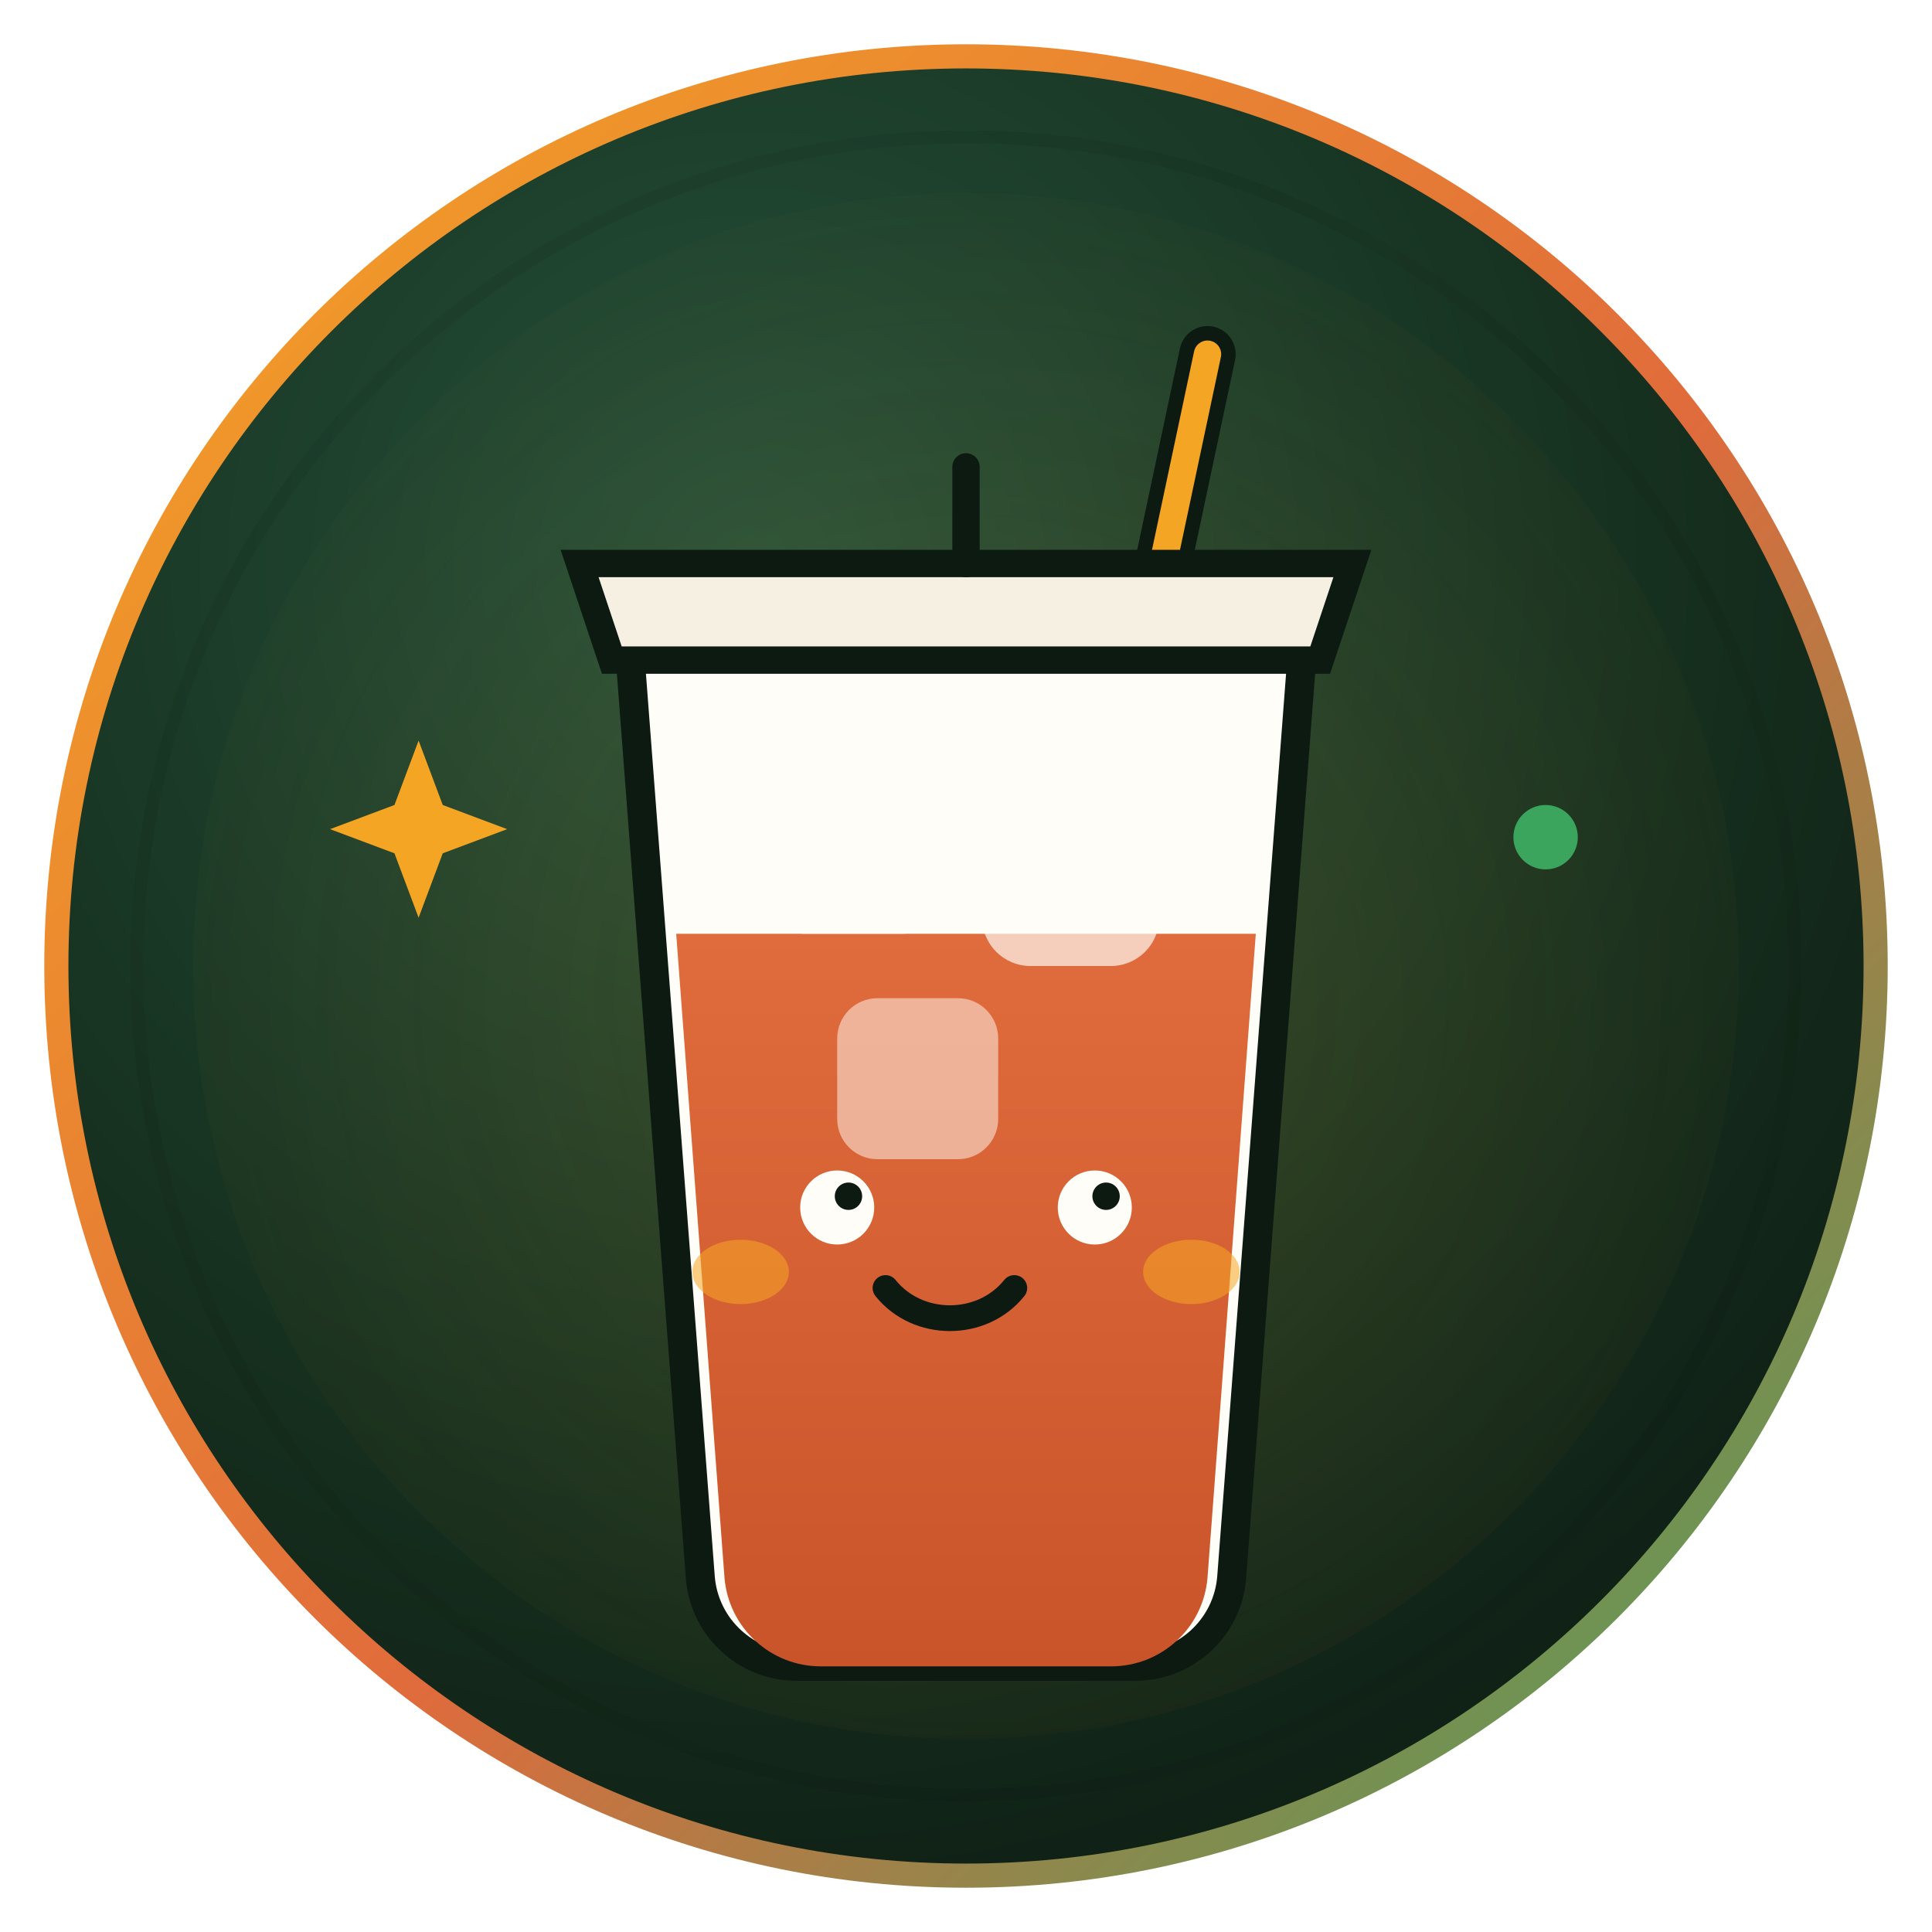
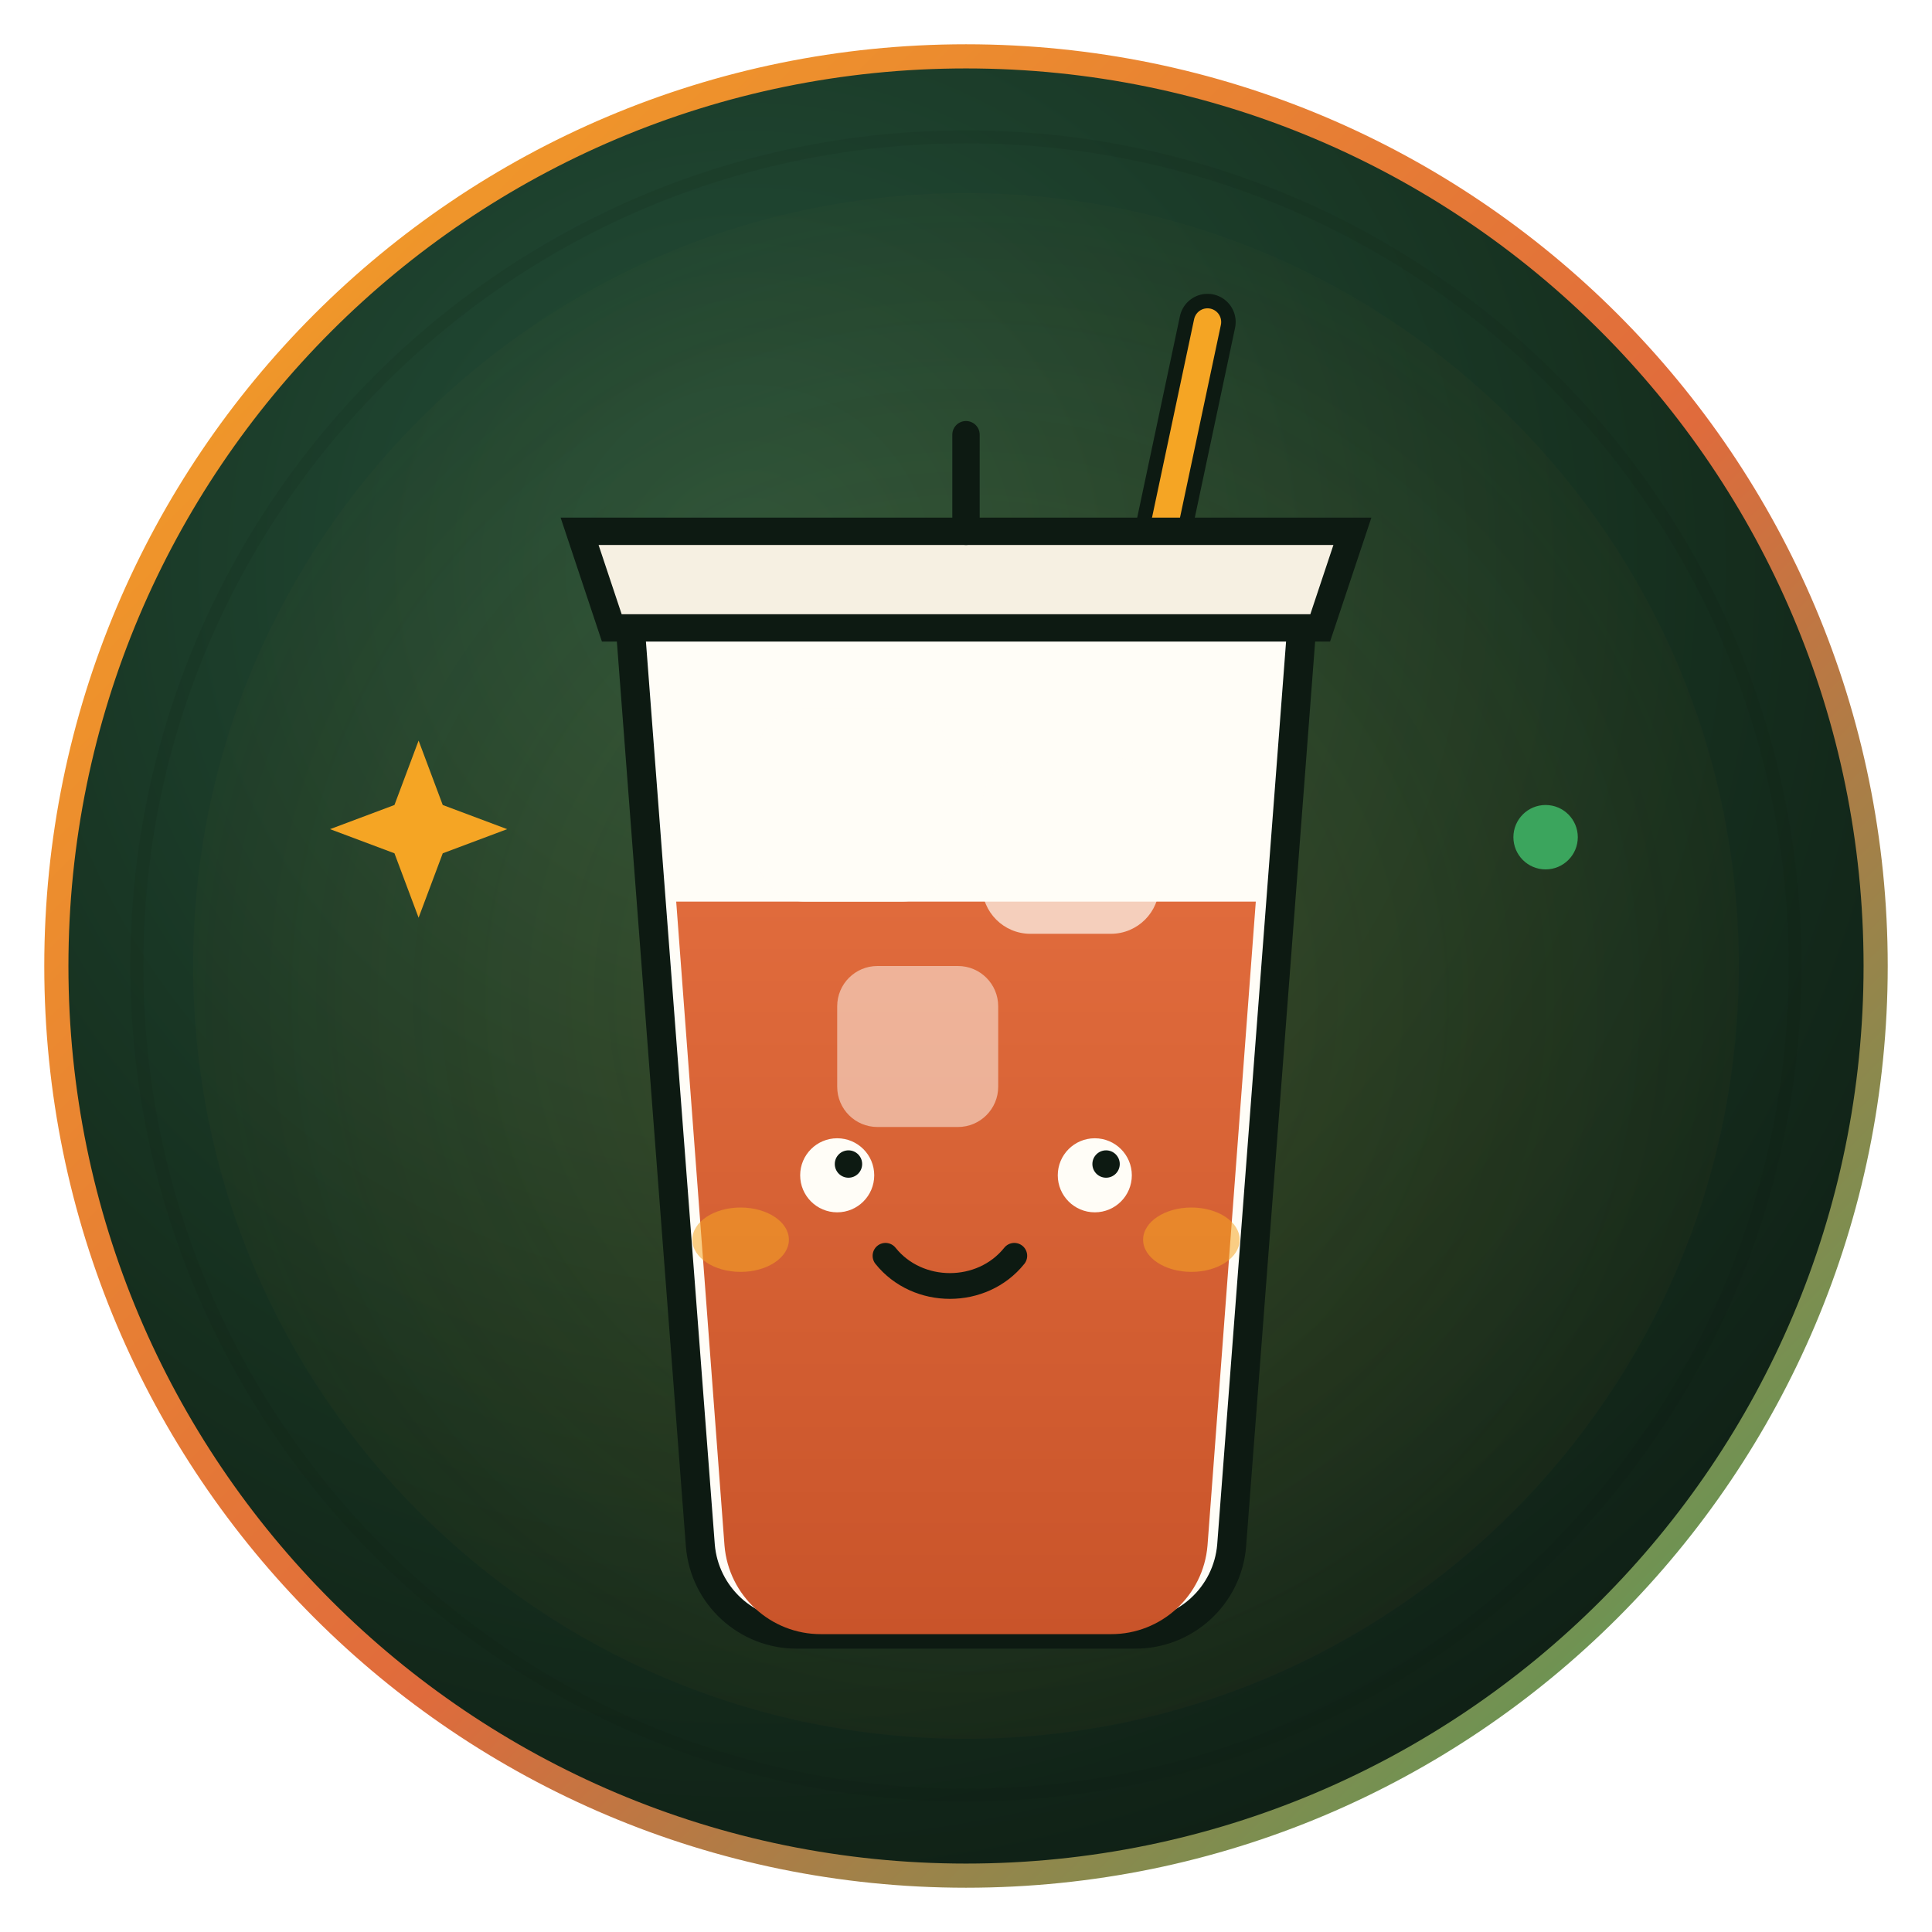
<svg xmlns="http://www.w3.org/2000/svg" viewBox="0 0 240 240" fill="none" role="img" aria-label="Segelas es teh manis tersenyum dengan sedotan">
  <defs>
    <radialGradient id="etGlow" cx="50%" cy="52%" r="60%">
      <stop offset="0%" stop-color="#f5a524" stop-opacity=".26" />
      <stop offset="100%" stop-color="#f5a524" stop-opacity="0" />
    </radialGradient>
    <linearGradient id="etTea" x1="0" y1="0" x2="0" y2="1">
      <stop offset="0%" stop-color="#e06b3c" />
      <stop offset="100%" stop-color="#c9542a" />
    </linearGradient>
    <radialGradient id="__PLATE" cx="38%" cy="28%" r="86%">
      <stop offset="0%" stop-color="#24503a" />
      <stop offset="58%" stop-color="#16301f" />
      <stop offset="100%" stop-color="#0d1a12" />
    </radialGradient>
    <linearGradient id="__RIM" x1="0" y1="0" x2="1" y2="1">
      <stop offset="0%" stop-color="#f5a524" />
      <stop offset="55%" stop-color="#e06b3c" />
      <stop offset="100%" stop-color="#3ba55d" />
    </linearGradient>
  </defs>
  <circle cx="120" cy="120" r="113" fill="url(#__PLATE)" stroke="url(#__RIM)" stroke-width="3" />
  <circle cx="120" cy="120" r="103" fill="none" stroke="#0d1a12" stroke-opacity=".10" stroke-width="1.6" />
  <circle cx="120" cy="120" r="96" fill="url(#etGlow)" opacity=".55" />
-   <path d="M150 44l-14 66" stroke="#0d1a12" stroke-width="7" stroke-linecap="round" />
-   <path d="M150 44l-14 66" stroke="#f5a524" stroke-width="3.4" stroke-linecap="round" />
-   <path d="M78 78h84l-9 118a12 12 0 0 1-12 11H99a12 12 0 0 1-12-11L78 78Z" fill="#fffdf7" stroke="#0d1a12" stroke-width="3.6" />
-   <path d="M84 116h72l-6 80a12 12 0 0 1-12 11H102a12 12 0 0 1-12-11l-6-80Z" fill="url(#etTea)" />
-   <rect x="94" y="92" width="24" height="24" rx="6" fill="#fffdf7" opacity=".82" />
-   <rect x="122" y="98" width="22" height="22" rx="6" fill="#fffdf7" opacity=".68" />
-   <rect x="104" y="124" width="20" height="20" rx="5" fill="#fffdf7" opacity=".5" />
-   <circle cx="104" cy="150" r="4.6" fill="#fffdf7" />
-   <circle cx="136" cy="150" r="4.6" fill="#fffdf7" />
-   <circle cx="105.4" cy="148.6" r="1.7" fill="#0d1a12" />
-   <circle cx="137.4" cy="148.6" r="1.7" fill="#0d1a12" />
-   <ellipse cx="92" cy="158" rx="6" ry="4" fill="#f5a524" opacity=".55" />
-   <ellipse cx="148" cy="158" rx="6" ry="4" fill="#f5a524" opacity=".55" />
-   <path d="M110 160c4 5 12 5 16 0" stroke="#0d1a12" stroke-width="3.2" stroke-linecap="round" />
-   <path d="M72 70h96l-4 12H76l-4-12Z" fill="#f6f0e2" stroke="#0d1a12" stroke-width="3.4" />
-   <path d="M120 70V58" stroke="#0d1a12" stroke-width="3.4" stroke-linecap="round" />
+   <g transform="translate(0 -4)">
+     <path d="M150 44l-14 66" stroke="#0d1a12" stroke-width="7" stroke-linecap="round" />
+     <path d="M150 44l-14 66" stroke="#f5a524" stroke-width="3.4" stroke-linecap="round" />
+     <path d="M78 78h84l-9 118a12 12 0 0 1-12 11H99a12 12 0 0 1-12-11L78 78Z" fill="#fffdf7" stroke="#0d1a12" stroke-width="3.6" />
+     <path d="M84 116h72l-6 80a12 12 0 0 1-12 11H102a12 12 0 0 1-12-11l-6-80Z" fill="url(#etTea)" />
+     <rect x="94" y="92" width="24" height="24" rx="6" fill="#fffdf7" opacity=".82" />
+     <rect x="122" y="98" width="22" height="22" rx="6" fill="#fffdf7" opacity=".68" />
+     <rect x="104" y="124" width="20" height="20" rx="5" fill="#fffdf7" opacity=".5" />
+     <circle cx="104" cy="150" r="4.6" fill="#fffdf7" />
+     <circle cx="136" cy="150" r="4.6" fill="#fffdf7" />
+     <circle cx="105.4" cy="148.6" r="1.7" fill="#0d1a12" />
+     <circle cx="137.4" cy="148.6" r="1.7" fill="#0d1a12" />
+     <ellipse cx="92" cy="158" rx="6" ry="4" fill="#f5a524" opacity=".55" />
+     <ellipse cx="148" cy="158" rx="6" ry="4" fill="#f5a524" opacity=".55" />
+     <path d="M110 160c4 5 12 5 16 0" stroke="#0d1a12" stroke-width="3.2" stroke-linecap="round" />
+     <path d="M72 70h96l-4 12H76l-4-12Z" fill="#f6f0e2" stroke="#0d1a12" stroke-width="3.4" />
+     <path d="M120 70V58" stroke="#0d1a12" stroke-width="3.4" stroke-linecap="round" />
+   </g>
  <path d="M52 92l3 8 8 3-8 3-3 8-3-8-8-3 8-3 3-8Z" fill="#f5a524" />
  <circle cx="192" cy="104" r="4" fill="#3ba55d" />
</svg>
